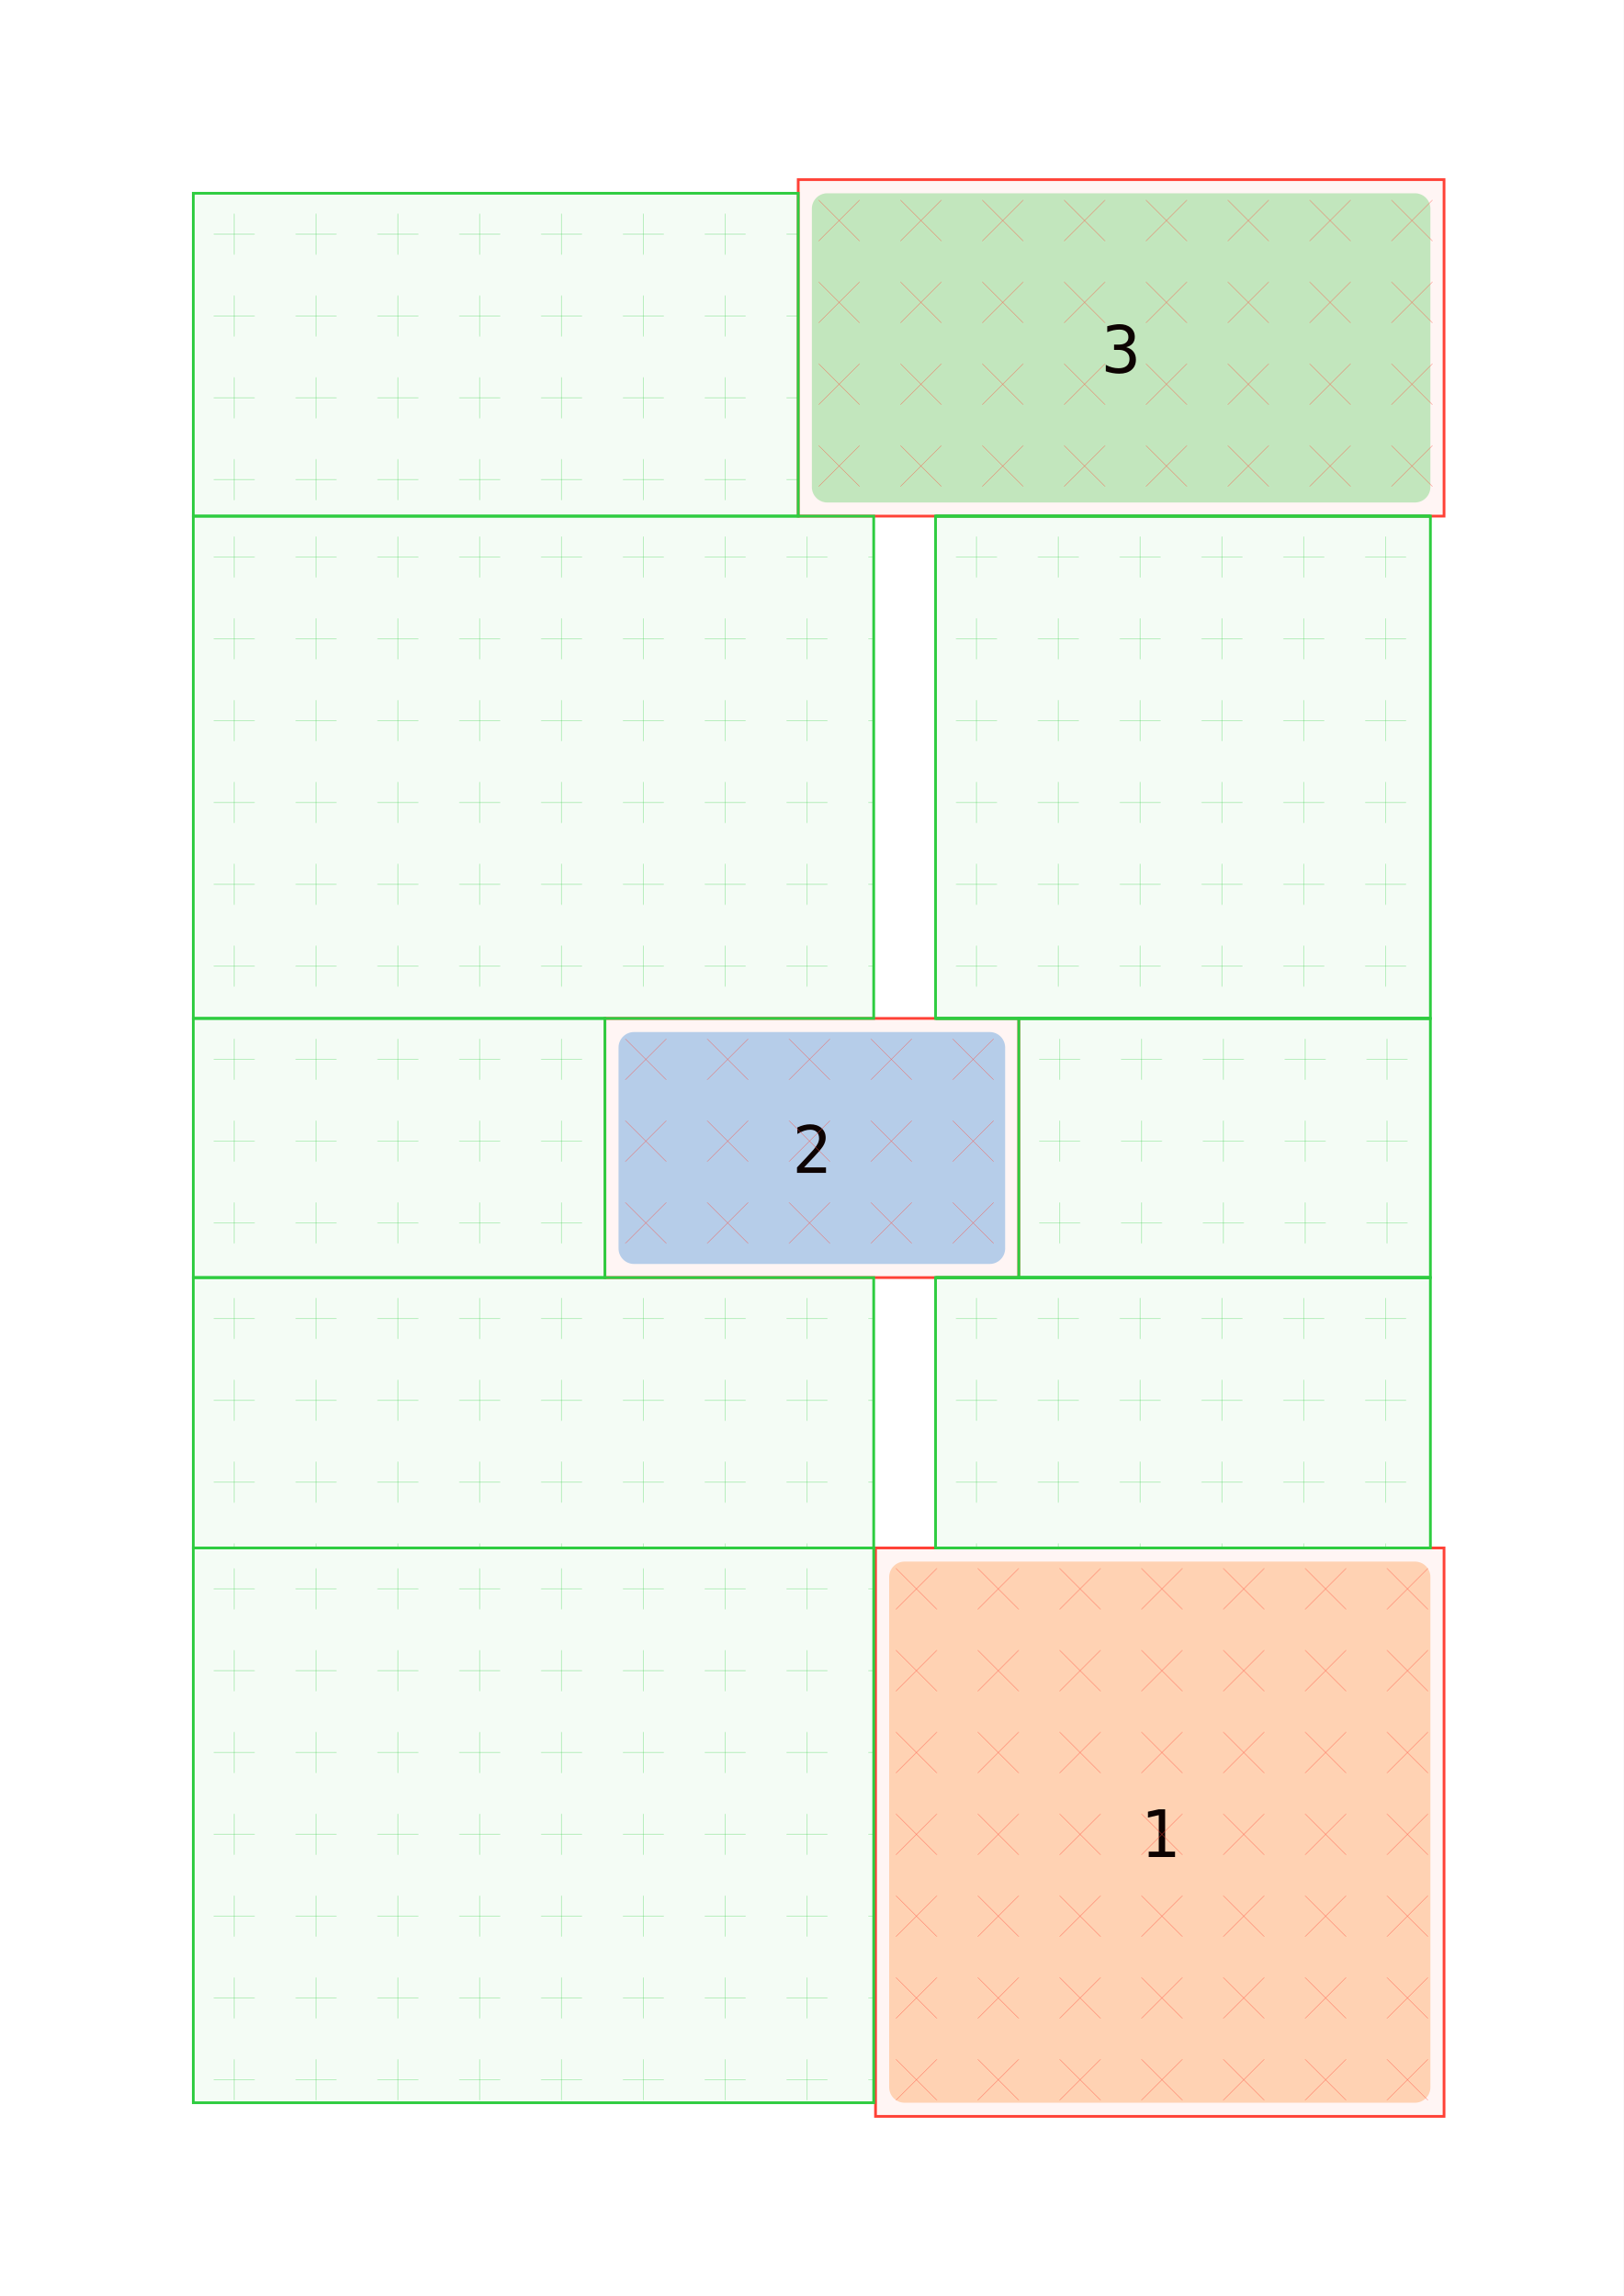
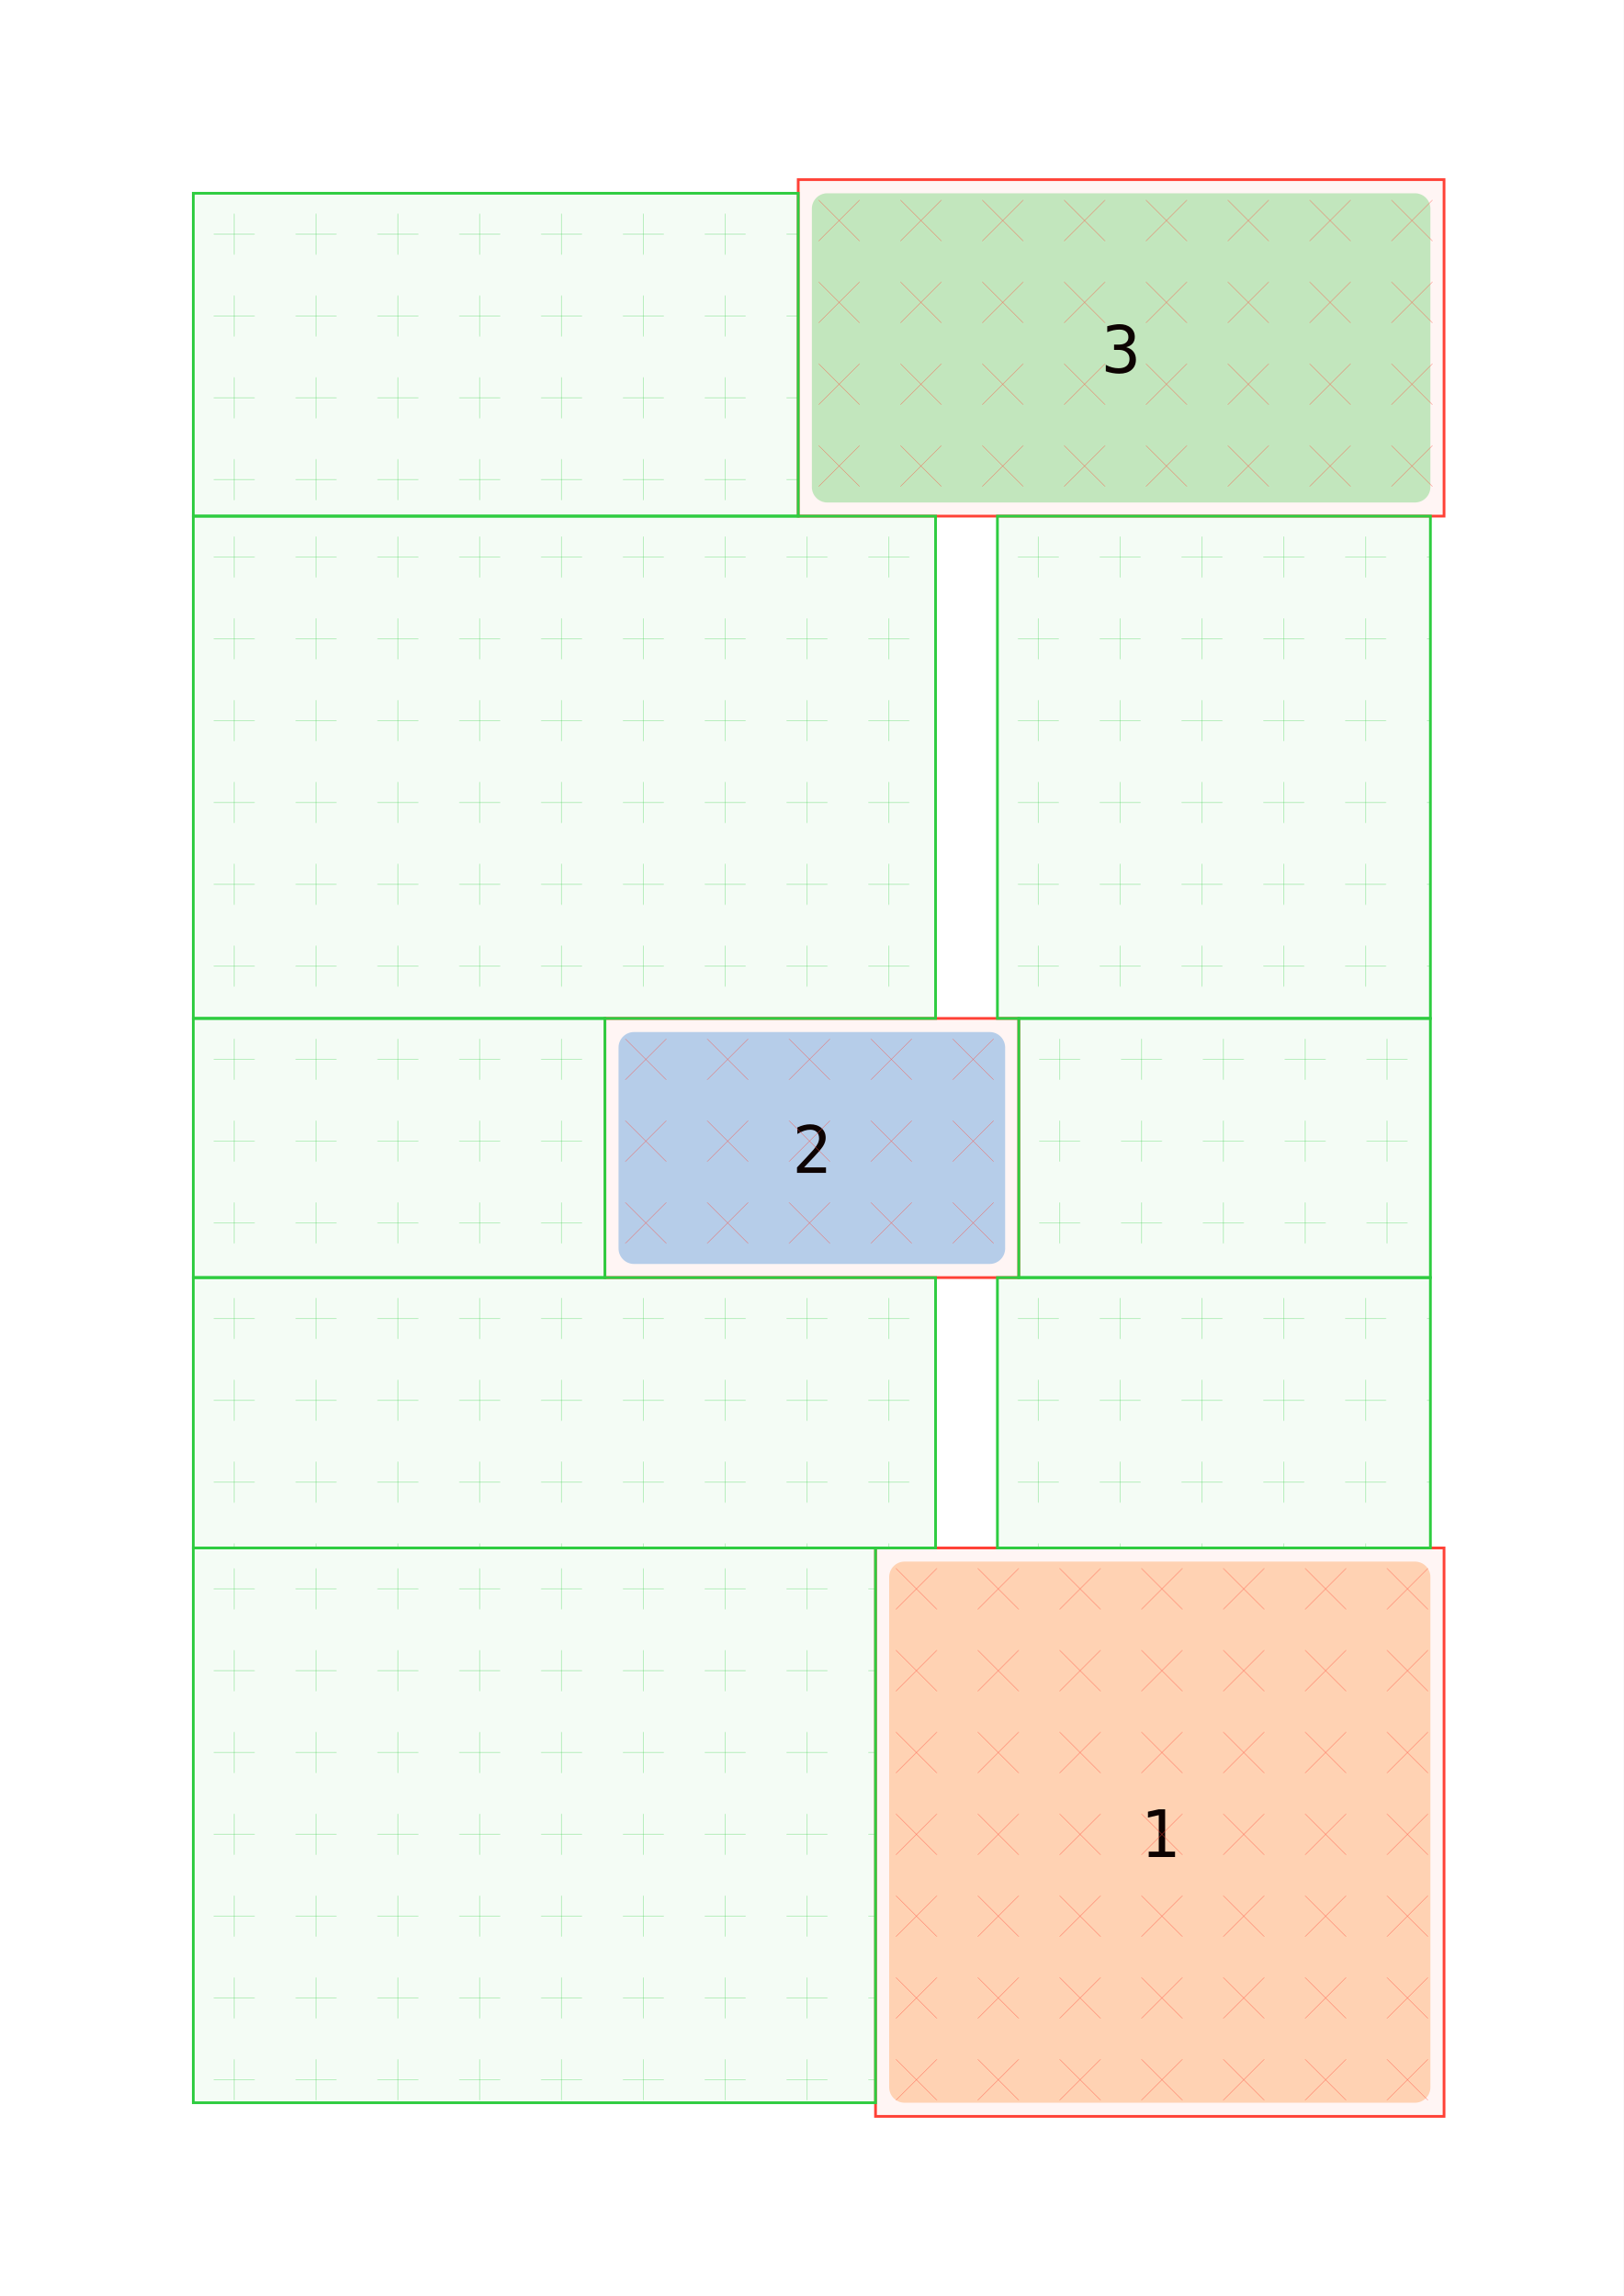
<svg xmlns="http://www.w3.org/2000/svg" xmlns:xlink="http://www.w3.org/1999/xlink" class="typst-doc" viewBox="0 0 595.276 841.89" width="595.276pt" height="841.89pt">
  <path class="typst-shape" fill="#ffffff" fill-rule="nonzero" d="M 0 0 L 0 841.89 L 595.276 841.89 L 595.276 0 Z " />
  <g>
    <g transform="translate(70.86614 70.86614)">
      <g class="typst-group">
        <g>
          <g transform="translate(255.1181 501.7323)">
            <g class="typst-group">
              <g>
                <g transform="translate(-0 -0)">
                  <path class="typst-shape" fill="#ff851b4d" fill-rule="nonzero" d="M 0 5.669 C 0 2.538 2.538 0 5.669 0 L 192.756 0 C 195.887 0 198.425 2.538 198.425 5.669 L 198.425 192.756 C 198.425 195.887 195.887 198.425 192.756 198.425 L 5.669 198.425 C 2.538 198.425 0 195.887 0 192.756 Z " />
                </g>
                <g transform="translate(91.98799 108.3298)">
                  <g class="typst-text" transform="scale(1, -1)">
                    <use xlink:href="#gF240486548E416AE1A570F31F6ED1982" x="0" fill="#000000" fill-rule="nonzero" />
                  </g>
                </g>
              </g>
            </g>
          </g>
          <g transform="translate(250.1181 496.7323)">
            <g class="typst-group">
              <g>
                <g transform="translate(-0 -0)">
-                   <path class="typst-shape" fill="url(#pAFBE9DAD44C9738A169C560DD08098E)" fill-rule="nonzero" stroke="#ff4136" stroke-width="1" stroke-linecap="butt" stroke-linejoin="miter" stroke-miterlimit="4" d="M 0 0 L 0 208.425 L 208.425 208.425 L 208.425 0 Z " />
+                   <path class="typst-shape" fill="url(#p888B43E401F3DEB6008890AC710BDEEA)" fill-rule="nonzero" stroke="#ff4136" stroke-width="1" stroke-linecap="butt" stroke-linejoin="miter" stroke-miterlimit="4" d="M 0 0 L 0 208.425 L 208.425 208.425 L 208.425 0 Z " />
                </g>
              </g>
            </g>
          </g>
          <g transform="translate(155.9055 307.5591)">
            <g class="typst-group">
              <g>
                <g transform="translate(-0 -0)">
                  <path class="typst-shape" fill="#0074d94d" fill-rule="nonzero" d="M 0 5.669 C 0 2.538 2.538 0 5.669 0 L 136.063 0 C 139.194 0 141.732 2.538 141.732 5.669 L 141.732 79.37 C 141.732 82.501 139.194 85.039 136.063 85.039 L 5.669 85.039 C 2.538 85.039 0 82.501 0 79.37 Z " />
                </g>
                <g transform="translate(63.64153 51.63687)">
                  <g class="typst-text" transform="scale(1, -1)">
                    <use xlink:href="#g21E883D563F2E9D303D6F61E0E635A13" x="0" fill="#000000" fill-rule="nonzero" />
                  </g>
                </g>
              </g>
            </g>
          </g>
          <g transform="translate(150.9055 302.5591)">
            <g class="typst-group">
              <g>
                <g transform="translate(-0 -0)">
-                   <path class="typst-shape" fill="url(#pAFBE9DAD44C9738A169C560DD08098E)" fill-rule="nonzero" stroke="#ff4136" stroke-width="1" stroke-linecap="butt" stroke-linejoin="miter" stroke-miterlimit="4" d="M 0 0 L 0 95.039 L 151.732 95.039 L 151.732 0 Z " />
+                   <path class="typst-shape" fill="url(#p888B43E401F3DEB6008890AC710BDEEA)" fill-rule="nonzero" stroke="#ff4136" stroke-width="1" stroke-linecap="butt" stroke-linejoin="miter" stroke-miterlimit="4" d="M 0 0 L 0 95.039 L 151.732 95.039 L 151.732 0 Z " />
                </g>
              </g>
            </g>
          </g>
          <g transform="translate(226.7717 0)">
            <g class="typst-group">
              <g>
                <g transform="translate(-0 -0)">
                  <path class="typst-shape" fill="#2ecc404d" fill-rule="nonzero" d="M 0 5.669 C 0 2.538 2.538 0 5.669 0 L 221.102 0 C 224.233 0 226.772 2.538 226.772 5.669 L 226.772 107.717 C 226.772 110.848 224.233 113.386 221.102 113.386 L 5.669 113.386 C 2.538 113.386 0 110.848 0 107.717 Z " />
                </g>
                <g transform="translate(106.1612 65.8101)">
                  <g class="typst-text" transform="scale(1, -1)">
                    <use xlink:href="#g6CA677F4B246D83AD0CBFC3A61C9DD83" x="0" fill="#000000" fill-rule="nonzero" />
                  </g>
                </g>
              </g>
            </g>
          </g>
          <g transform="translate(221.7717 -5)">
            <g class="typst-group">
              <g>
                <g transform="translate(-0 -0)">
-                   <path class="typst-shape" fill="url(#pAFBE9DAD44C9738A169C560DD08098E)" fill-rule="nonzero" stroke="#ff4136" stroke-width="1" stroke-linecap="butt" stroke-linejoin="miter" stroke-miterlimit="4" d="M 0 0 L 0 123.386 L 236.772 123.386 L 236.772 0 Z " />
+                   <path class="typst-shape" fill="url(#p888B43E401F3DEB6008890AC710BDEEA)" fill-rule="nonzero" stroke="#ff4136" stroke-width="1" stroke-linecap="butt" stroke-linejoin="miter" stroke-miterlimit="4" d="M 0 0 L 0 123.386 L 236.772 123.386 L 236.772 0 Z " />
                </g>
              </g>
            </g>
          </g>
          <g transform="translate(0 0)">
            <g class="typst-group">
              <g>
                <g transform="translate(-0 -0)">
-                   <path class="typst-shape" fill="url(#pB5DC8F755736364A0618CEF27585FFED)" fill-rule="nonzero" stroke="#2ecc40" stroke-width="1" stroke-linecap="butt" stroke-linejoin="miter" stroke-miterlimit="4" d="M 0 0 L 0 118.386 L 221.772 118.386 L 221.772 0 Z " />
+                   <path class="typst-shape" fill="url(#p445DE87C6A903B617CF8FEFDC51B716C)" fill-rule="nonzero" stroke="#2ecc40" stroke-width="1" stroke-linecap="butt" stroke-linejoin="miter" stroke-miterlimit="4" d="M 0 0 L 0 118.386 L 221.772 118.386 L 221.772 0 Z " />
                </g>
              </g>
            </g>
          </g>
          <g transform="translate(0 118.3858)">
            <g class="typst-group">
              <g>
                <g transform="translate(-0 -0)">
-                   <path class="typst-shape" fill="url(#pB5DC8F755736364A0618CEF27585FFED)" fill-rule="nonzero" stroke="#2ecc40" stroke-width="1" stroke-linecap="butt" stroke-linejoin="miter" stroke-miterlimit="4" d="M 0 0 L 0 184.173 L 249.449 184.173 L 249.449 0 Z " />
+                   <path class="typst-shape" fill="url(#p445DE87C6A903B617CF8FEFDC51B716C)" fill-rule="nonzero" stroke="#2ecc40" stroke-width="1" stroke-linecap="butt" stroke-linejoin="miter" stroke-miterlimit="4" d="M 0 0 L 0 184.173 L 272.126 184.173 L 272.126 0 Z " />
                </g>
              </g>
            </g>
          </g>
          <g transform="translate(0 302.5591)">
            <g class="typst-group">
              <g>
                <g transform="translate(-0 -0)">
-                   <path class="typst-shape" fill="url(#pB5DC8F755736364A0618CEF27585FFED)" fill-rule="nonzero" stroke="#2ecc40" stroke-width="1" stroke-linecap="butt" stroke-linejoin="miter" stroke-miterlimit="4" d="M 0 0 L 0 95.039 L 150.906 95.039 L 150.906 0 Z " />
+                   <path class="typst-shape" fill="url(#p445DE87C6A903B617CF8FEFDC51B716C)" fill-rule="nonzero" stroke="#2ecc40" stroke-width="1" stroke-linecap="butt" stroke-linejoin="miter" stroke-miterlimit="4" d="M 0 0 L 0 95.039 L 150.906 95.039 L 150.906 0 Z " />
                </g>
              </g>
            </g>
          </g>
          <g transform="translate(0 397.5984)">
            <g class="typst-group">
              <g>
                <g transform="translate(-0 -0)">
-                   <path class="typst-shape" fill="url(#pB5DC8F755736364A0618CEF27585FFED)" fill-rule="nonzero" stroke="#2ecc40" stroke-width="1" stroke-linecap="butt" stroke-linejoin="miter" stroke-miterlimit="4" d="M 0 0 L 0 99.134 L 249.449 99.134 L 249.449 0 Z " />
+                   <path class="typst-shape" fill="url(#p445DE87C6A903B617CF8FEFDC51B716C)" fill-rule="nonzero" stroke="#2ecc40" stroke-width="1" stroke-linecap="butt" stroke-linejoin="miter" stroke-miterlimit="4" d="M 0 0 L 0 99.134 L 272.126 99.134 L 272.126 0 Z " />
                </g>
              </g>
            </g>
          </g>
          <g transform="translate(0 496.7323)">
            <g class="typst-group">
              <g>
                <g transform="translate(-0 -0)">
-                   <path class="typst-shape" fill="url(#pB5DC8F755736364A0618CEF27585FFED)" fill-rule="nonzero" stroke="#2ecc40" stroke-width="1" stroke-linecap="butt" stroke-linejoin="miter" stroke-miterlimit="4" d="M 0 0 L 0 203.425 L 249.449 203.425 L 249.449 0 Z " />
-                 </g>
-               </g>
-             </g>
-           </g>
-           <g transform="translate(272.126 118.3858)">
-             <g class="typst-group">
-               <g>
-                 <g transform="translate(-0 -0)">
-                   <path class="typst-shape" fill="url(#pB5DC8F755736364A0618CEF27585FFED)" fill-rule="nonzero" stroke="#2ecc40" stroke-width="1" stroke-linecap="butt" stroke-linejoin="miter" stroke-miterlimit="4" d="M 0 0 L 0 0 L 181.417 0 L 181.417 0 Z " />
-                 </g>
-               </g>
-             </g>
-           </g>
-           <g transform="translate(272.126 118.3858)">
-             <g class="typst-group">
-               <g>
-                 <g transform="translate(-0 -0)">
-                   <path class="typst-shape" fill="url(#pB5DC8F755736364A0618CEF27585FFED)" fill-rule="nonzero" stroke="#2ecc40" stroke-width="1" stroke-linecap="butt" stroke-linejoin="miter" stroke-miterlimit="4" d="M 0 0 L 0 0 L 181.417 0 L 181.417 0 Z " />
-                 </g>
-               </g>
-             </g>
-           </g>
-           <g transform="translate(272.126 118.3858)">
-             <g class="typst-group">
-               <g>
-                 <g transform="translate(-0 -0)">
-                   <path class="typst-shape" fill="url(#pB5DC8F755736364A0618CEF27585FFED)" fill-rule="nonzero" stroke="#2ecc40" stroke-width="1" stroke-linecap="butt" stroke-linejoin="miter" stroke-miterlimit="4" d="M 0 0 L 0 184.173 L 181.417 184.173 L 181.417 0 Z " />
-                 </g>
-               </g>
-             </g>
-           </g>
-           <g transform="translate(272.126 302.5591)">
-             <g class="typst-group">
-               <g>
-                 <g transform="translate(-0 -0)">
-                   <path class="typst-shape" fill="url(#pB5DC8F755736364A0618CEF27585FFED)" fill-rule="nonzero" stroke="#2ecc40" stroke-width="1" stroke-linecap="butt" stroke-linejoin="miter" stroke-miterlimit="4" d="M 0 0 L 0 0 L 181.417 0 L 181.417 0 Z " />
-                 </g>
-               </g>
-             </g>
-           </g>
-           <g transform="translate(272.126 302.5591)">
-             <g class="typst-group">
-               <g>
-                 <g transform="translate(-0 -0)">
-                   <path class="typst-shape" fill="url(#pB5DC8F755736364A0618CEF27585FFED)" fill-rule="nonzero" stroke="#2ecc40" stroke-width="1" stroke-linecap="butt" stroke-linejoin="miter" stroke-miterlimit="4" d="M 0 0 L 0 0 L 181.417 0 L 181.417 0 Z " />
+                   <path class="typst-shape" fill="url(#p445DE87C6A903B617CF8FEFDC51B716C)" fill-rule="nonzero" stroke="#2ecc40" stroke-width="1" stroke-linecap="butt" stroke-linejoin="miter" stroke-miterlimit="4" d="M 0 0 L 0 203.425 L 250.118 203.425 L 250.118 0 Z " />
+                 </g>
+               </g>
+             </g>
+           </g>
+           <g transform="translate(294.8031 118.3858)">
+             <g class="typst-group">
+               <g>
+                 <g transform="translate(-0 -0)">
+                   <path class="typst-shape" fill="url(#p445DE87C6A903B617CF8FEFDC51B716C)" fill-rule="nonzero" stroke="#2ecc40" stroke-width="1" stroke-linecap="butt" stroke-linejoin="miter" stroke-miterlimit="4" d="M 0 0 L 0 184.173 L 158.74 184.173 L 158.74 0 Z " />
                </g>
              </g>
            </g>
          </g>
          <g transform="translate(302.6378 302.5591)">
            <g class="typst-group">
              <g>
                <g transform="translate(-0 -0)">
-                   <path class="typst-shape" fill="url(#pB5DC8F755736364A0618CEF27585FFED)" fill-rule="nonzero" stroke="#2ecc40" stroke-width="1" stroke-linecap="butt" stroke-linejoin="miter" stroke-miterlimit="4" d="M 0 0 L 0 95.039 L 150.906 95.039 L 150.906 0 Z " />
-                 </g>
-               </g>
-             </g>
-           </g>
-           <g transform="translate(272.126 397.5984)">
-             <g class="typst-group">
-               <g>
-                 <g transform="translate(-0 -0)">
-                   <path class="typst-shape" fill="url(#pB5DC8F755736364A0618CEF27585FFED)" fill-rule="nonzero" stroke="#2ecc40" stroke-width="1" stroke-linecap="butt" stroke-linejoin="miter" stroke-miterlimit="4" d="M 0 0 L 0 0 L 181.417 0 L 181.417 0 Z " />
-                 </g>
-               </g>
-             </g>
-           </g>
-           <g transform="translate(272.126 397.5984)">
-             <g class="typst-group">
-               <g>
-                 <g transform="translate(-0 -0)">
-                   <path class="typst-shape" fill="url(#pB5DC8F755736364A0618CEF27585FFED)" fill-rule="nonzero" stroke="#2ecc40" stroke-width="1" stroke-linecap="butt" stroke-linejoin="miter" stroke-miterlimit="4" d="M 0 0 L 0 0 L 181.417 0 L 181.417 0 Z " />
-                 </g>
-               </g>
-             </g>
-           </g>
-           <g transform="translate(272.126 397.5984)">
-             <g class="typst-group">
-               <g>
-                 <g transform="translate(-0 -0)">
-                   <path class="typst-shape" fill="url(#pB5DC8F755736364A0618CEF27585FFED)" fill-rule="nonzero" stroke="#2ecc40" stroke-width="1" stroke-linecap="butt" stroke-linejoin="miter" stroke-miterlimit="4" d="M 0 0 L 0 99.134 L 181.417 99.134 L 181.417 0 Z " />
-                 </g>
-               </g>
-             </g>
-           </g>
-           <g transform="translate(272.126 496.7323)">
-             <g class="typst-group">
-               <g>
-                 <g transform="translate(-0 -0)">
-                   <path class="typst-shape" fill="url(#pB5DC8F755736364A0618CEF27585FFED)" fill-rule="nonzero" stroke="#2ecc40" stroke-width="1" stroke-linecap="butt" stroke-linejoin="miter" stroke-miterlimit="4" d="M 0 0 L 0 0 L 181.417 0 L 181.417 0 Z " />
-                 </g>
-               </g>
-             </g>
-           </g>
-           <g transform="translate(272.126 496.7323)">
-             <g class="typst-group">
-               <g>
-                 <g transform="translate(-0 -0)">
-                   <path class="typst-shape" fill="url(#pB5DC8F755736364A0618CEF27585FFED)" fill-rule="nonzero" stroke="#2ecc40" stroke-width="1" stroke-linecap="butt" stroke-linejoin="miter" stroke-miterlimit="4" d="M 0 0 L 0 0 L 181.417 0 L 181.417 0 Z " />
+                   <path class="typst-shape" fill="url(#p445DE87C6A903B617CF8FEFDC51B716C)" fill-rule="nonzero" stroke="#2ecc40" stroke-width="1" stroke-linecap="butt" stroke-linejoin="miter" stroke-miterlimit="4" d="M 0 0 L 0 95.039 L 150.906 95.039 L 150.906 0 Z " />
+                 </g>
+               </g>
+             </g>
+           </g>
+           <g transform="translate(294.8031 397.5984)">
+             <g class="typst-group">
+               <g>
+                 <g transform="translate(-0 -0)">
+                   <path class="typst-shape" fill="url(#p445DE87C6A903B617CF8FEFDC51B716C)" fill-rule="nonzero" stroke="#2ecc40" stroke-width="1" stroke-linecap="butt" stroke-linejoin="miter" stroke-miterlimit="4" d="M 0 0 L 0 99.134 L 158.74 99.134 L 158.74 0 Z " />
                </g>
              </g>
            </g>
          </g>
        </g>
      </g>
    </g>
  </g>
  <defs id="glyph">
    <symbol id="gF240486548E416AE1A570F31F6ED1982" overflow="visible">
      <path d="M 3.164 1.992 L 6.844 1.992 L 6.844 15.363 L 2.883 14.473 L 2.883 16.629 L 6.82 17.496 L 9.188 17.496 L 9.188 1.992 L 12.82 1.992 L 12.82 0 L 3.164 0 L 3.164 1.992 Z " />
    </symbol>
    <symbol id="g21E883D563F2E9D303D6F61E0E635A13" overflow="visible">
      <path d="M 4.371 1.992 L 12.41 1.992 L 12.41 0 L 1.781 0 L 1.781 1.992 Q 3.973 4.301 5.613 6.07 Q 7.254 7.84 7.875 8.566 Q 9.047 9.996 9.457 10.881 Q 9.867 11.766 9.867 12.691 Q 9.867 14.156 9.006 14.988 Q 8.145 15.82 6.645 15.82 Q 5.578 15.82 4.406 15.434 Q 3.234 15.047 1.922 14.262 L 1.922 16.652 Q 3.129 17.227 4.295 17.52 Q 5.461 17.812 6.598 17.812 Q 9.164 17.812 10.729 16.447 Q 12.293 15.082 12.293 12.867 Q 12.293 11.742 11.771 10.617 Q 11.25 9.492 10.078 8.133 Q 9.422 7.371 8.174 6.023 Q 6.926 4.676 4.371 1.992 Z " />
    </symbol>
    <symbol id="g6CA677F4B246D83AD0CBFC3A61C9DD83" overflow="visible">
      <path d="M 9.094 9.363 Q 10.816 8.906 11.73 7.74 Q 12.645 6.574 12.645 4.828 Q 12.645 2.414 11.021 1.037 Q 9.398 -0.34 6.527 -0.34 Q 5.32 -0.34 4.066 -0.117 Q 2.812 0.105 1.605 0.527 L 1.605 2.883 Q 2.801 2.262 3.961 1.957 Q 5.121 1.652 6.27 1.652 Q 8.215 1.652 9.258 2.531 Q 10.301 3.41 10.301 5.062 Q 10.301 6.586 9.258 7.482 Q 8.215 8.379 6.434 8.379 L 4.629 8.379 L 4.629 10.324 L 6.434 10.324 Q 8.062 10.324 8.977 11.039 Q 9.891 11.754 9.891 13.031 Q 9.891 14.379 9.041 15.1 Q 8.191 15.82 6.621 15.82 Q 5.578 15.82 4.465 15.586 Q 3.352 15.352 2.133 14.883 L 2.133 17.062 Q 3.551 17.438 4.658 17.625 Q 5.766 17.812 6.621 17.812 Q 9.176 17.812 10.705 16.529 Q 12.234 15.246 12.234 13.125 Q 12.234 11.684 11.432 10.723 Q 10.629 9.762 9.094 9.363 Z " />
    </symbol>
  </defs>
  <defs id="tilings">
-     <pattern id="tD60A74BDB0B2841FADD1770373455C81" width="30" height="30" patternUnits="userSpaceOnUse" viewBox="0 0 30.000 30.000">
+     <pattern id="tB0999E0470709C8AB9C188C2E668C9B" width="30" height="30" patternUnits="userSpaceOnUse" viewBox="0 0 30.000 30.000">
      <g>
        <g transform="translate(0 0)">
          <g class="typst-group">
            <g>
              <g transform="translate(-0 -0)">
                <path class="typst-shape" fill="#ff41360d" fill-rule="nonzero" d="M 0 0 L 0 30 L 30 30 L 30 0 Z " />
              </g>
            </g>
          </g>
        </g>
        <g transform="translate(7.5 7.5)">
          <path class="typst-shape" fill="none" stroke="#ff4136" stroke-width="0.1" stroke-linecap="butt" stroke-linejoin="miter" stroke-miterlimit="4" d="M 0 0 L 15 15 " />
        </g>
        <g transform="translate(7.5 22.5)">
          <path class="typst-shape" fill="none" stroke="#ff4136" stroke-width="0.1" stroke-linecap="butt" stroke-linejoin="miter" stroke-miterlimit="4" d="M 0 0 L 15 -15 " />
        </g>
      </g>
    </pattern>
-     <pattern id="t94477CD21AA492C9088B542D4DADF426" width="30" height="30" patternUnits="userSpaceOnUse" viewBox="0 0 30.000 30.000">
+     <pattern id="t53D0BE825C3829C0D787852EB7D46AF7" width="30" height="30" patternUnits="userSpaceOnUse" viewBox="0 0 30.000 30.000">
      <g>
        <g transform="translate(0 0)">
          <g class="typst-group">
            <g>
              <g transform="translate(-0 -0)">
                <path class="typst-shape" fill="#2ecc400d" fill-rule="nonzero" d="M 0 0 L 0 30 L 30 30 L 30 0 Z " />
              </g>
            </g>
          </g>
        </g>
        <g transform="translate(7.5 15)">
          <path class="typst-shape" fill="none" stroke="#2ecc40" stroke-width="0.1" stroke-linecap="butt" stroke-linejoin="miter" stroke-miterlimit="4" d="M 0 0 L 15 0 " />
        </g>
        <g transform="translate(15 7.5)">
          <path class="typst-shape" fill="none" stroke="#2ecc40" stroke-width="0.1" stroke-linecap="butt" stroke-linejoin="miter" stroke-miterlimit="4" d="M 0 0 L 0 15 " />
        </g>
      </g>
    </pattern>
  </defs>
  <defs id="tilings-refs">
-     <pattern patternTransform="matrix(1 0 0 1 0 0)" id="pAFBE9DAD44C9738A169C560DD08098E" href="#tD60A74BDB0B2841FADD1770373455C81" xlink:href="#tD60A74BDB0B2841FADD1770373455C81" />
-     <pattern patternTransform="matrix(1 0 0 1 0 0)" id="pB5DC8F755736364A0618CEF27585FFED" href="#t94477CD21AA492C9088B542D4DADF426" xlink:href="#t94477CD21AA492C9088B542D4DADF426" />
+     <pattern patternTransform="matrix(1 0 0 1 0 0)" id="p888B43E401F3DEB6008890AC710BDEEA" href="#tB0999E0470709C8AB9C188C2E668C9B" xlink:href="#tB0999E0470709C8AB9C188C2E668C9B" />
+     <pattern patternTransform="matrix(1 0 0 1 0 0)" id="p445DE87C6A903B617CF8FEFDC51B716C" href="#t53D0BE825C3829C0D787852EB7D46AF7" xlink:href="#t53D0BE825C3829C0D787852EB7D46AF7" />
  </defs>
</svg>
